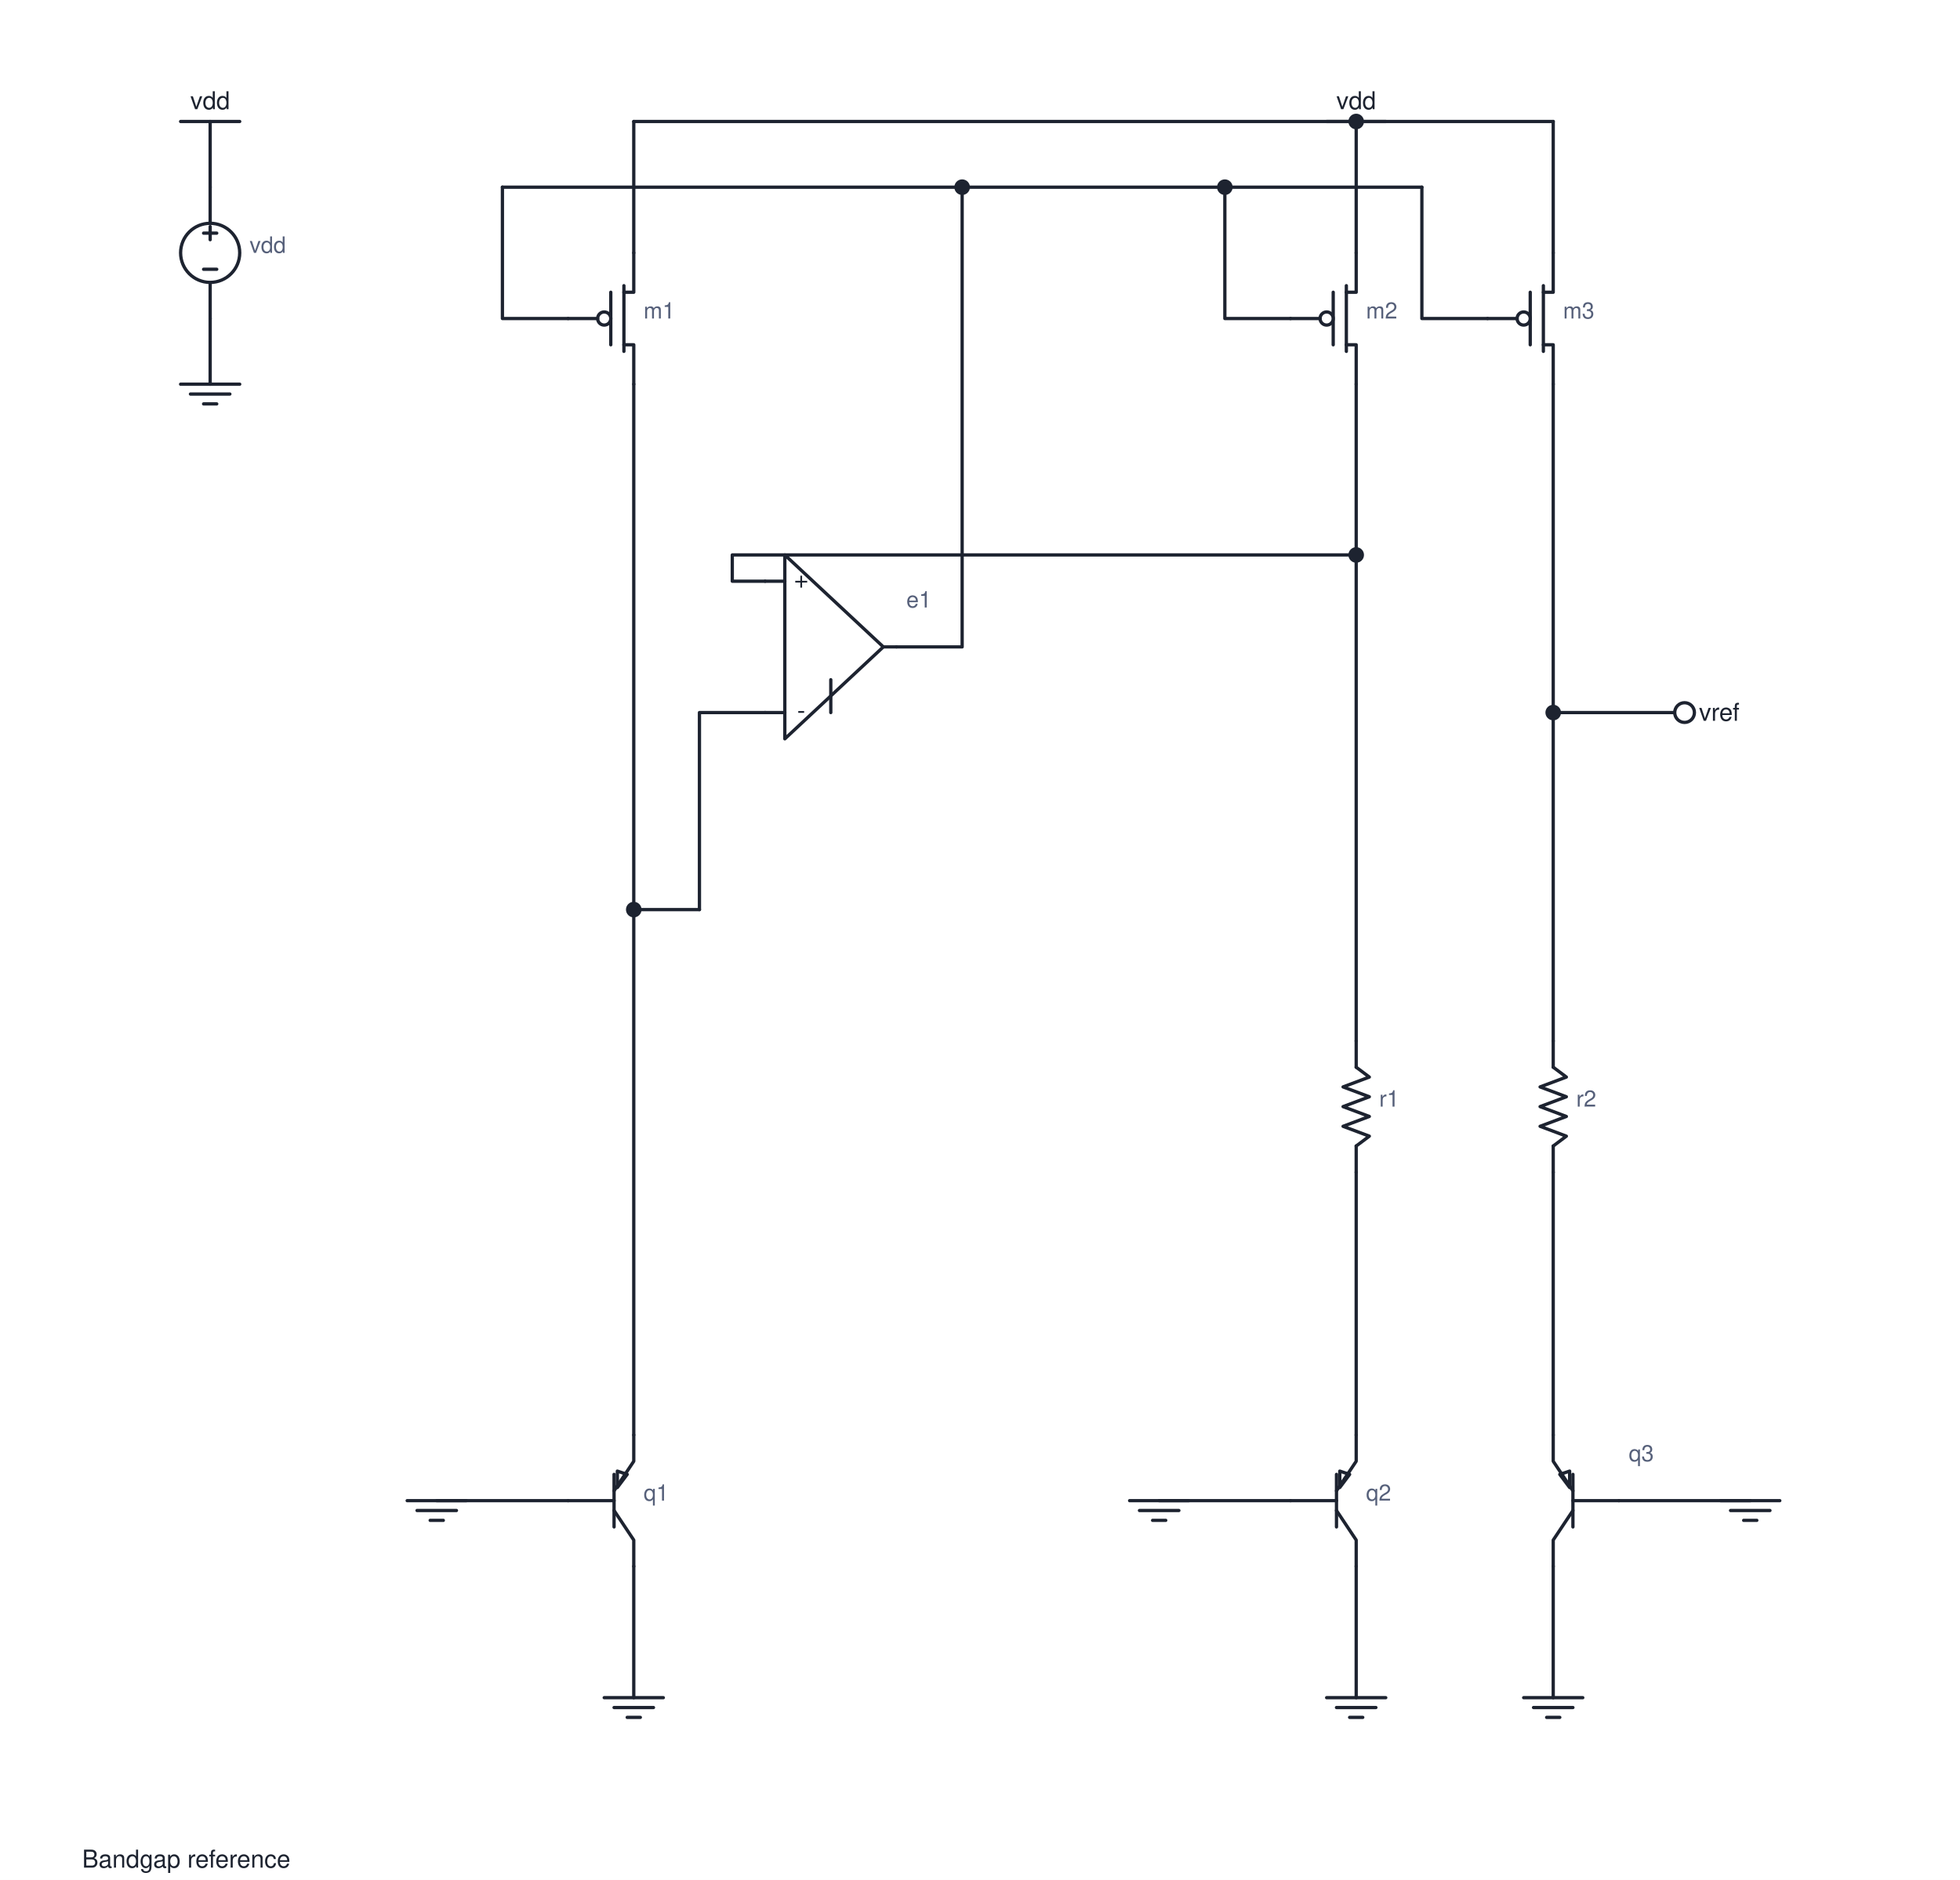
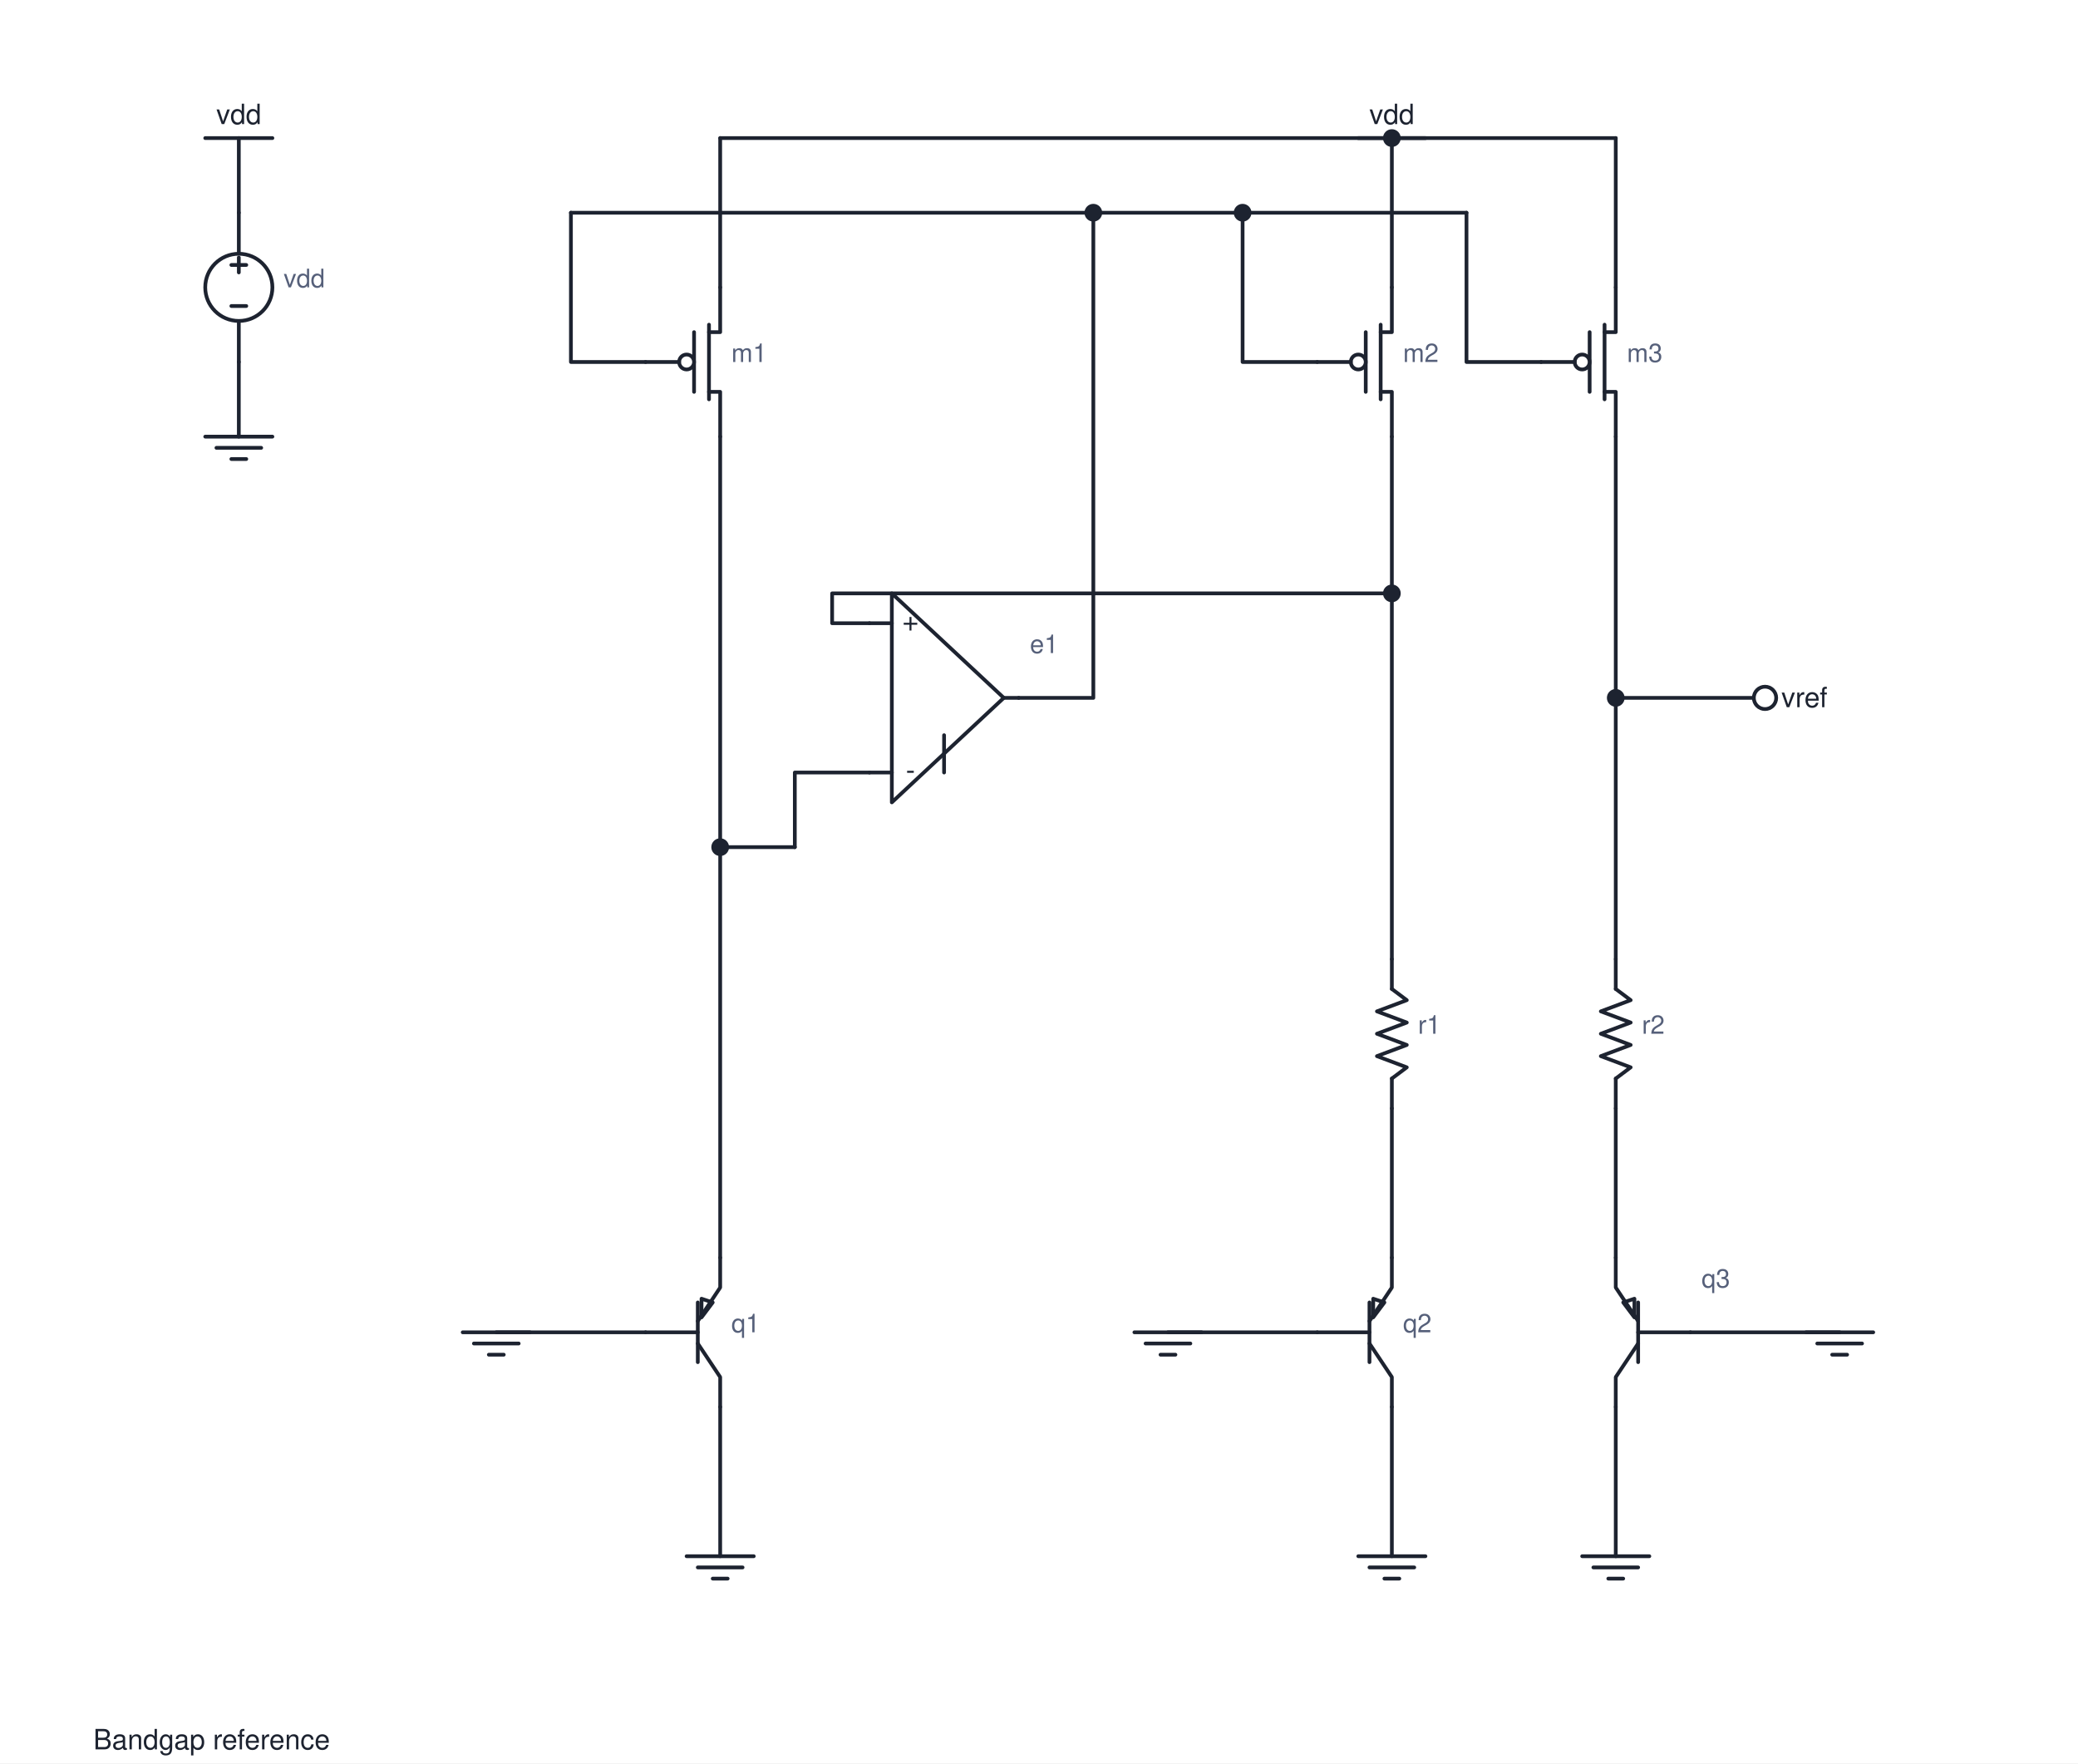
- <svg xmlns="http://www.w3.org/2000/svg" width="955" height="916" viewBox="0 0 955 916" font-family="Helvetica, Arial, sans-serif">
+ <svg xmlns="http://www.w3.org/2000/svg" width="891" height="756" viewBox="0 0 891 756" font-family="Helvetica, Arial, sans-serif">
  <rect width="100%" height="100%" fill="#ffffff" />
  <g fill="none" stroke="#1d2330" stroke-width="1.6" stroke-linejoin="round" stroke-linecap="round">
-     <polyline points="308.8,763.2 308.8,827.2 " />
-     <polyline points="276.8,731.2 212.8,731.2 " />
-     <polyline points="660.8,763.2 660.8,827.2 " />
-     <polyline points="628.8,731.2 564.8,731.2 " />
-     <polyline points="756.8,763.2 756.8,827.2 " />
-     <polyline points="788.8,731.2 852.8,731.2 " />
+     <polyline points="308.8,603.2 308.8,667.2 " />
+     <polyline points="276.8,571.2 212.8,571.2 " />
+     <polyline points="596.8,603.2 596.8,667.2 " />
+     <polyline points="564.8,571.2 500.8,571.2 " />
+     <polyline points="692.8,603.2 692.8,667.2 " />
+     <polyline points="724.8,571.2 788.8,571.2 " />
    <polyline points="102.4,155.2 102.4,187.2 " />
    <polyline points="308.8,123.2 308.8,59.2 " />
-     <polyline points="660.8,123.2 660.8,59.2 " />
-     <polyline points="756.8,123.2 756.8,59.2 " />
-     <polyline points="308.8,59.2 660.8,59.2 " />
-     <polyline points="660.8,59.2 756.8,59.2 " />
+     <polyline points="596.8,123.2 596.8,59.2 " />
+     <polyline points="692.8,123.2 692.8,59.2 " />
+     <polyline points="308.8,59.2 596.8,59.2 " />
+     <polyline points="596.8,59.2 692.8,59.2 " />
    <polyline points="102.4,91.2 102.4,59.2 " />
-     <polyline points="308.8,187.2 308.8,443.2 " />
-     <polyline points="308.8,699.2 308.8,443.2 " />
-     <polyline points="372.8,347.2 340.8,347.2 340.8,443.2 " />
-     <polyline points="308.8,443.2 340.8,443.2 " />
+     <polyline points="308.8,187.2 308.8,363.2 " />
+     <polyline points="308.8,539.2 308.8,363.2 " />
+     <polyline points="372.8,331.2 340.8,331.2 340.8,363.2 " />
+     <polyline points="308.8,363.2 340.8,363.2 " />
    <polyline points="276.8,155.2 244.8,155.2 244.8,91.2 " />
-     <polyline points="628.8,155.2 596.8,155.2 596.8,91.2 " />
-     <polyline points="724.8,155.2 692.8,155.2 692.8,91.2 " />
-     <polyline points="436.8,315.2 468.8,315.2 468.8,91.2 " />
+     <polyline points="564.8,155.2 532.8,155.2 532.8,91.2 " />
+     <polyline points="660.8,155.2 628.8,155.2 628.8,91.2 " />
+     <polyline points="436.8,299.2 468.8,299.2 468.8,91.2 " />
    <polyline points="244.8,91.2 468.8,91.2 " />
-     <polyline points="468.8,91.2 596.8,91.2 " />
-     <polyline points="596.8,91.2 692.8,91.2 " />
-     <polyline points="660.8,507.2 660.8,270.4 " />
-     <polyline points="372.8,283.2 356.8,283.2 356.8,270.4 660.8,270.4 " />
-     <polyline points="660.8,270.4 660.8,187.2 " />
-     <polyline points="756.8,187.2 756.8,347.2 " />
-     <polyline points="756.8,347.2 820.8,347.2 " />
-     <polyline points="756.8,347.2 756.8,507.2 " />
-     <polyline points="660.8,571.2 660.8,699.2 " />
-     <polyline points="756.8,571.2 756.8,699.2 " />
+     <polyline points="468.8,91.2 532.8,91.2 " />
+     <polyline points="532.8,91.2 628.8,91.2 " />
+     <polyline points="596.8,411.2 596.8,254.4 " />
+     <polyline points="372.8,267.2 356.8,267.2 356.8,254.4 596.8,254.4 " />
+     <polyline points="596.8,254.4 596.8,187.2 " />
+     <polyline points="692.8,187.2 692.8,299.2 " />
+     <polyline points="692.8,299.2 756.8,299.2 " />
+     <polyline points="692.8,299.2 692.8,411.2 " />
+     <polyline points="596.8,475.2 596.8,539.2 " />
+     <polyline points="692.8,475.2 692.8,539.2 " />
    <polyline points="308.8,187.2 308.8,168.0 304.0,168.0 " />
    <polyline points="308.8,123.2 308.8,142.4 304.0,142.4 " />
    <polyline points="304.0,171.2 304.0,139.2 " />
    <polyline points="297.6,168.0 297.6,142.4 " />
    <circle cx="294.4" cy="155.2" r="3.2" fill="#ffffff" />
    <polyline points="276.8,155.2 291.2,155.2 " />
-     <polyline points="660.8,187.2 660.8,168.0 656.0,168.0 " />
-     <polyline points="660.8,123.2 660.8,142.4 656.0,142.4 " />
-     <polyline points="656.0,171.2 656.0,139.2 " />
-     <polyline points="649.6,168.0 649.6,142.4 " />
-     <circle cx="646.4" cy="155.2" r="3.2" fill="#ffffff" />
-     <polyline points="628.8,155.2 643.2,155.2 " />
-     <polyline points="756.8,187.2 756.8,168.0 752.0,168.0 " />
-     <polyline points="756.8,123.2 756.8,142.4 752.0,142.4 " />
-     <polyline points="752.0,171.2 752.0,139.2 " />
-     <polyline points="745.6,168.0 745.6,142.4 " />
-     <circle cx="742.4" cy="155.2" r="3.2" fill="#ffffff" />
-     <polyline points="724.8,155.2 739.2,155.2 " />
-     <polyline points="276.8,731.2 299.2,731.2 " />
-     <polyline points="299.2,744.0 299.2,718.4 " />
-     <polyline points="308.8,763.2 308.8,750.4 299.2,736.0 " />
-     <polyline points="308.8,699.2 308.8,712.0 299.2,726.4 " />
-     <polyline points="300.8,724.8 305.6,718.4 300.8,716.8 300.8,724.8 " />
-     <polyline points="660.8,507.2 660.8,520.0 " />
-     <polyline points="660.8,558.4 660.8,571.2 " />
-     <polyline points="660.8,520.0 667.2,524.8 654.4,529.6 667.2,534.4 654.4,539.2 667.2,544.0 654.4,548.8 667.2,553.6 660.8,558.4 " />
-     <polyline points="628.8,731.2 651.2,731.2 " />
-     <polyline points="651.2,744.0 651.2,718.4 " />
-     <polyline points="660.8,763.2 660.8,750.4 651.2,736.0 " />
-     <polyline points="660.8,699.2 660.8,712.0 651.2,726.4 " />
-     <polyline points="652.8,724.8 657.6,718.4 652.8,716.8 652.8,724.8 " />
-     <polyline points="756.8,507.2 756.8,520.0 " />
-     <polyline points="756.8,558.4 756.8,571.2 " />
-     <polyline points="756.8,520.0 763.2,524.8 750.4,529.6 763.2,534.4 750.4,539.2 763.2,544.0 750.4,548.8 763.2,553.6 756.8,558.4 " />
-     <polyline points="788.8,731.2 766.4,731.2 " />
-     <polyline points="766.4,744.0 766.4,718.4 " />
-     <polyline points="756.8,763.2 756.8,750.4 766.4,736.0 " />
-     <polyline points="756.8,699.2 756.8,712.0 766.4,726.4 " />
-     <polyline points="764.8,724.8 760.0,718.4 764.8,716.8 764.8,724.8 " />
-     <polyline points="382.4,270.4 382.4,360.0 430.4,315.2 382.4,270.4 " />
-     <polyline points="430.4,315.2 436.8,315.2 " />
-     <polyline points="372.8,283.2 382.4,283.2 " />
-     <polyline points="372.8,347.2 382.4,347.2 " />
-     <polyline points="404.8,331.2 404.8,347.2 " />
-     <text x="390.4" y="286.2" text-anchor="middle" font-size="12" fill="#1d2330" stroke="none">+</text>
-     <text x="390.4" y="350.2" text-anchor="middle" font-size="12" fill="#1d2330" stroke="none">-</text>
-     <polyline points="294.4,827.2 323.2,827.2 " />
-     <polyline points="299.2,832.0 318.4,832.0 " />
-     <polyline points="305.6,836.8 312.0,836.8 " />
-     <polyline points="198.4,731.2 227.2,731.2 " />
-     <polyline points="203.2,736.0 222.4,736.0 " />
-     <polyline points="209.6,740.8 216.0,740.8 " />
-     <polyline points="646.4,827.2 675.2,827.2 " />
-     <polyline points="651.2,832.0 670.4,832.0 " />
-     <polyline points="657.6,836.8 664.0,836.8 " />
-     <polyline points="550.4,731.2 579.2,731.2 " />
-     <polyline points="555.2,736.0 574.4,736.0 " />
-     <polyline points="561.6,740.8 568.0,740.8 " />
-     <polyline points="742.4,827.2 771.2,827.2 " />
-     <polyline points="747.2,832.0 766.4,832.0 " />
-     <polyline points="753.6,836.8 760.0,836.8 " />
-     <polyline points="838.4,731.2 867.2,731.2 " />
-     <polyline points="843.2,736.0 862.4,736.0 " />
-     <polyline points="849.6,740.8 856.0,740.8 " />
-     <polyline points="646.4,59.2 675.2,59.2 " />
-     <text x="660.8" y="53.2" text-anchor="middle" font-size="12" fill="#1d2330" stroke="none">vdd</text>
-     <circle cx="820.8" cy="347.2" r="4.8" fill="#ffffff" />
-     <text x="827.8" y="351.2" text-anchor="start" font-size="12" fill="#1d2330" stroke="none">vref</text>
+     <polyline points="596.8,187.2 596.8,168.0 592.0,168.0 " />
+     <polyline points="596.8,123.2 596.8,142.4 592.0,142.4 " />
+     <polyline points="592.0,171.2 592.0,139.2 " />
+     <polyline points="585.6,168.0 585.6,142.4 " />
+     <circle cx="582.4" cy="155.2" r="3.2" fill="#ffffff" />
+     <polyline points="564.8,155.2 579.2,155.2 " />
+     <polyline points="692.8,187.2 692.8,168.0 688.0,168.0 " />
+     <polyline points="692.8,123.2 692.8,142.4 688.0,142.4 " />
+     <polyline points="688.0,171.2 688.0,139.2 " />
+     <polyline points="681.6,168.0 681.6,142.4 " />
+     <circle cx="678.4" cy="155.2" r="3.2" fill="#ffffff" />
+     <polyline points="660.8,155.2 675.2,155.2 " />
+     <polyline points="276.8,571.2 299.2,571.2 " />
+     <polyline points="299.2,584.0 299.2,558.4 " />
+     <polyline points="308.8,603.2 308.8,590.4 299.2,576.0 " />
+     <polyline points="308.8,539.2 308.8,552.0 299.2,566.4 " />
+     <polyline points="300.8,564.8 305.6,558.4 300.8,556.8 300.8,564.8 " />
+     <polyline points="596.8,411.2 596.8,424.0 " />
+     <polyline points="596.8,462.4 596.8,475.2 " />
+     <polyline points="596.8,424.0 603.2,428.8 590.4,433.6 603.2,438.4 590.4,443.2 603.2,448.0 590.4,452.8 603.2,457.6 596.8,462.4 " />
+     <polyline points="564.8,571.2 587.2,571.2 " />
+     <polyline points="587.2,584.0 587.2,558.4 " />
+     <polyline points="596.8,603.2 596.8,590.4 587.2,576.0 " />
+     <polyline points="596.8,539.2 596.8,552.0 587.2,566.4 " />
+     <polyline points="588.8,564.8 593.6,558.4 588.8,556.8 588.8,564.8 " />
+     <polyline points="692.8,411.2 692.8,424.0 " />
+     <polyline points="692.8,462.4 692.8,475.2 " />
+     <polyline points="692.8,424.0 699.2,428.8 686.4,433.6 699.2,438.4 686.4,443.2 699.2,448.0 686.4,452.8 699.2,457.6 692.8,462.4 " />
+     <polyline points="724.8,571.2 702.4,571.2 " />
+     <polyline points="702.4,584.0 702.4,558.4 " />
+     <polyline points="692.8,603.2 692.8,590.4 702.4,576.0 " />
+     <polyline points="692.8,539.2 692.8,552.0 702.4,566.4 " />
+     <polyline points="700.8,564.8 696.0,558.4 700.8,556.8 700.8,564.8 " />
+     <polyline points="382.4,254.4 382.4,344.0 430.4,299.2 382.4,254.4 " />
+     <polyline points="430.4,299.2 436.8,299.2 " />
+     <polyline points="372.8,267.2 382.4,267.2 " />
+     <polyline points="372.8,331.2 382.4,331.2 " />
+     <polyline points="404.8,315.2 404.8,331.2 " />
+     <text x="390.4" y="270.2" text-anchor="middle" font-size="12" fill="#1d2330" stroke="none">+</text>
+     <text x="390.4" y="334.2" text-anchor="middle" font-size="12" fill="#1d2330" stroke="none">-</text>
+     <polyline points="294.4,667.2 323.2,667.2 " />
+     <polyline points="299.2,672.0 318.4,672.0 " />
+     <polyline points="305.6,676.8 312.0,676.8 " />
+     <polyline points="198.4,571.2 227.2,571.2 " />
+     <polyline points="203.2,576.0 222.4,576.0 " />
+     <polyline points="209.6,580.8 216.0,580.8 " />
+     <polyline points="582.4,667.2 611.2,667.2 " />
+     <polyline points="587.2,672.0 606.4,672.0 " />
+     <polyline points="593.6,676.8 600.0,676.8 " />
+     <polyline points="486.4,571.2 515.2,571.2 " />
+     <polyline points="491.2,576.0 510.4,576.0 " />
+     <polyline points="497.6,580.8 504.0,580.8 " />
+     <polyline points="678.4,667.2 707.2,667.2 " />
+     <polyline points="683.2,672.0 702.4,672.0 " />
+     <polyline points="689.6,676.8 696.0,676.8 " />
+     <polyline points="774.4,571.2 803.2,571.2 " />
+     <polyline points="779.2,576.0 798.4,576.0 " />
+     <polyline points="785.6,580.8 792.0,580.8 " />
+     <polyline points="582.4,59.2 611.2,59.2 " />
+     <text x="596.8" y="53.2" text-anchor="middle" font-size="12" fill="#1d2330" stroke="none">vdd</text>
+     <circle cx="756.8" cy="299.2" r="4.8" fill="#ffffff" />
+     <text x="763.8" y="303.2" text-anchor="start" font-size="12" fill="#1d2330" stroke="none">vref</text>
    <polyline points="102.4,91.2 102.4,108.8 " />
    <polyline points="102.4,137.6 102.4,155.2 " />
    <circle cx="102.4" cy="123.2" r="14.4" fill="#ffffff" />
    <polyline points="99.2,113.6 105.6,113.6 " />
    <polyline points="102.4,110.4 102.4,116.8 " />
    <polyline points="99.2,131.2 105.6,131.2 " />
    <polyline points="88.0,59.2 116.8,59.2 " />
    <text x="102.4" y="53.2" text-anchor="middle" font-size="12" fill="#1d2330" stroke="none">vdd</text>
    <polyline points="88.0,187.2 116.8,187.2 " />
    <polyline points="92.8,192.0 112.0,192.0 " />
    <polyline points="99.2,196.8 105.6,196.8 " />
  </g>
-   <circle cx="660.8" cy="59.2" r="3.8" fill="#1d2330" stroke="none" />
-   <circle cx="596.8" cy="91.2" r="3.8" fill="#1d2330" stroke="none" />
+   <circle cx="596.8" cy="59.2" r="3.8" fill="#1d2330" stroke="none" />
+   <circle cx="532.8" cy="91.2" r="3.8" fill="#1d2330" stroke="none" />
  <circle cx="468.8" cy="91.2" r="3.8" fill="#1d2330" stroke="none" />
-   <circle cx="756.8" cy="347.2" r="3.8" fill="#1d2330" stroke="none" />
-   <circle cx="308.8" cy="443.2" r="3.8" fill="#1d2330" stroke="none" />
-   <circle cx="660.8" cy="270.4" r="3.8" fill="#1d2330" stroke="none" />
+   <circle cx="692.8" cy="299.2" r="3.8" fill="#1d2330" stroke="none" />
+   <circle cx="308.8" cy="363.2" r="3.8" fill="#1d2330" stroke="none" />
+   <circle cx="596.8" cy="254.4" r="3.8" fill="#1d2330" stroke="none" />
  <text x="313.6" y="155.2" text-anchor="start" font-size="11" fill="#56607a" stroke="none">m1</text>
-   <text x="665.6" y="155.2" text-anchor="start" font-size="11" fill="#56607a" stroke="none">m2</text>
-   <text x="761.6" y="155.2" text-anchor="start" font-size="11" fill="#56607a" stroke="none">m3</text>
-   <text x="313.6" y="731.2" text-anchor="start" font-size="11" fill="#56607a" stroke="none">q1</text>
-   <text x="672.0" y="539.2" text-anchor="start" font-size="11" fill="#56607a" stroke="none">r1</text>
-   <text x="665.6" y="731.2" text-anchor="start" font-size="11" fill="#56607a" stroke="none">q2</text>
-   <text x="768.0" y="539.2" text-anchor="start" font-size="11" fill="#56607a" stroke="none">r2</text>
-   <text x="793.6" y="712.0" text-anchor="start" font-size="11" fill="#56607a" stroke="none">q3</text>
-   <text x="441.6" y="296.0" text-anchor="start" font-size="11" fill="#56607a" stroke="none">e1</text>
+   <text x="601.6" y="155.2" text-anchor="start" font-size="11" fill="#56607a" stroke="none">m2</text>
+   <text x="697.6" y="155.2" text-anchor="start" font-size="11" fill="#56607a" stroke="none">m3</text>
+   <text x="313.6" y="571.2" text-anchor="start" font-size="11" fill="#56607a" stroke="none">q1</text>
+   <text x="608.0" y="443.2" text-anchor="start" font-size="11" fill="#56607a" stroke="none">r1</text>
+   <text x="601.6" y="571.2" text-anchor="start" font-size="11" fill="#56607a" stroke="none">q2</text>
+   <text x="704.0" y="443.2" text-anchor="start" font-size="11" fill="#56607a" stroke="none">r2</text>
+   <text x="729.6" y="552.0" text-anchor="start" font-size="11" fill="#56607a" stroke="none">q3</text>
+   <text x="441.6" y="280.0" text-anchor="start" font-size="11" fill="#56607a" stroke="none">e1</text>
  <text x="121.6" y="123.2" text-anchor="start" font-size="11" fill="#56607a" stroke="none">vdd</text>
-   <text x="40.0" y="910.0" text-anchor="start" font-size="12" fill="#1d2330" stroke="none">Bandgap reference</text>
+   <text x="40.0" y="750.0" text-anchor="start" font-size="12" fill="#1d2330" stroke="none">Bandgap reference</text>
</svg>
